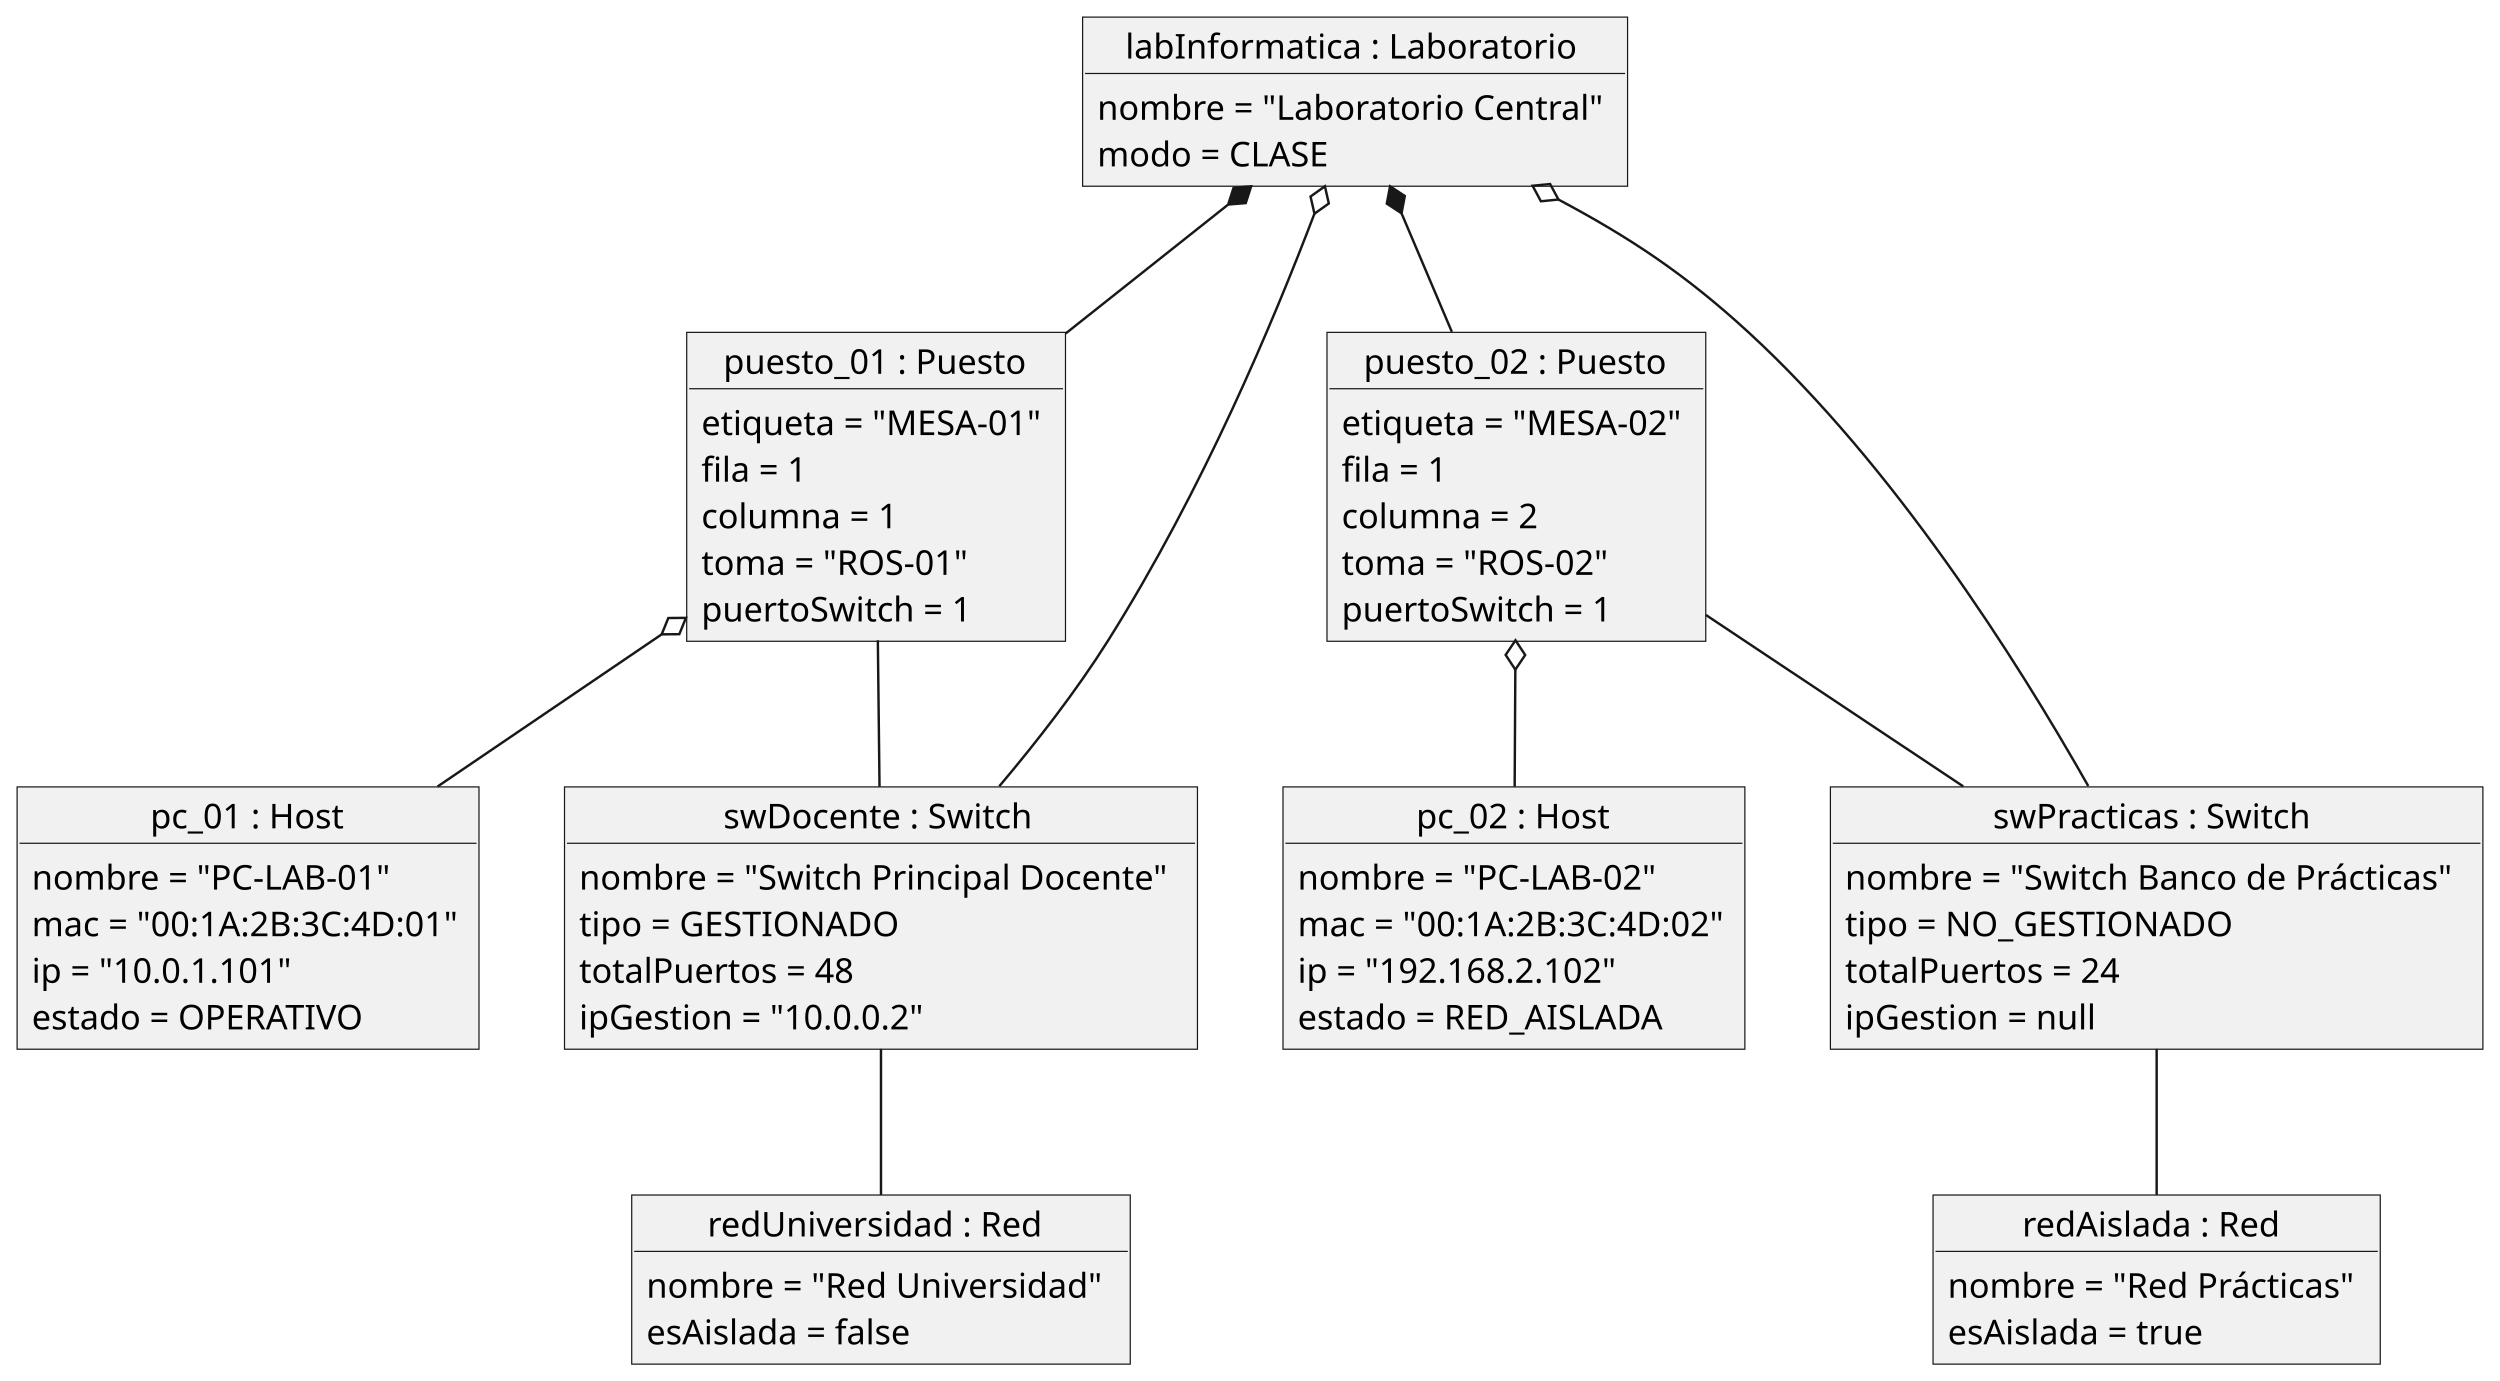
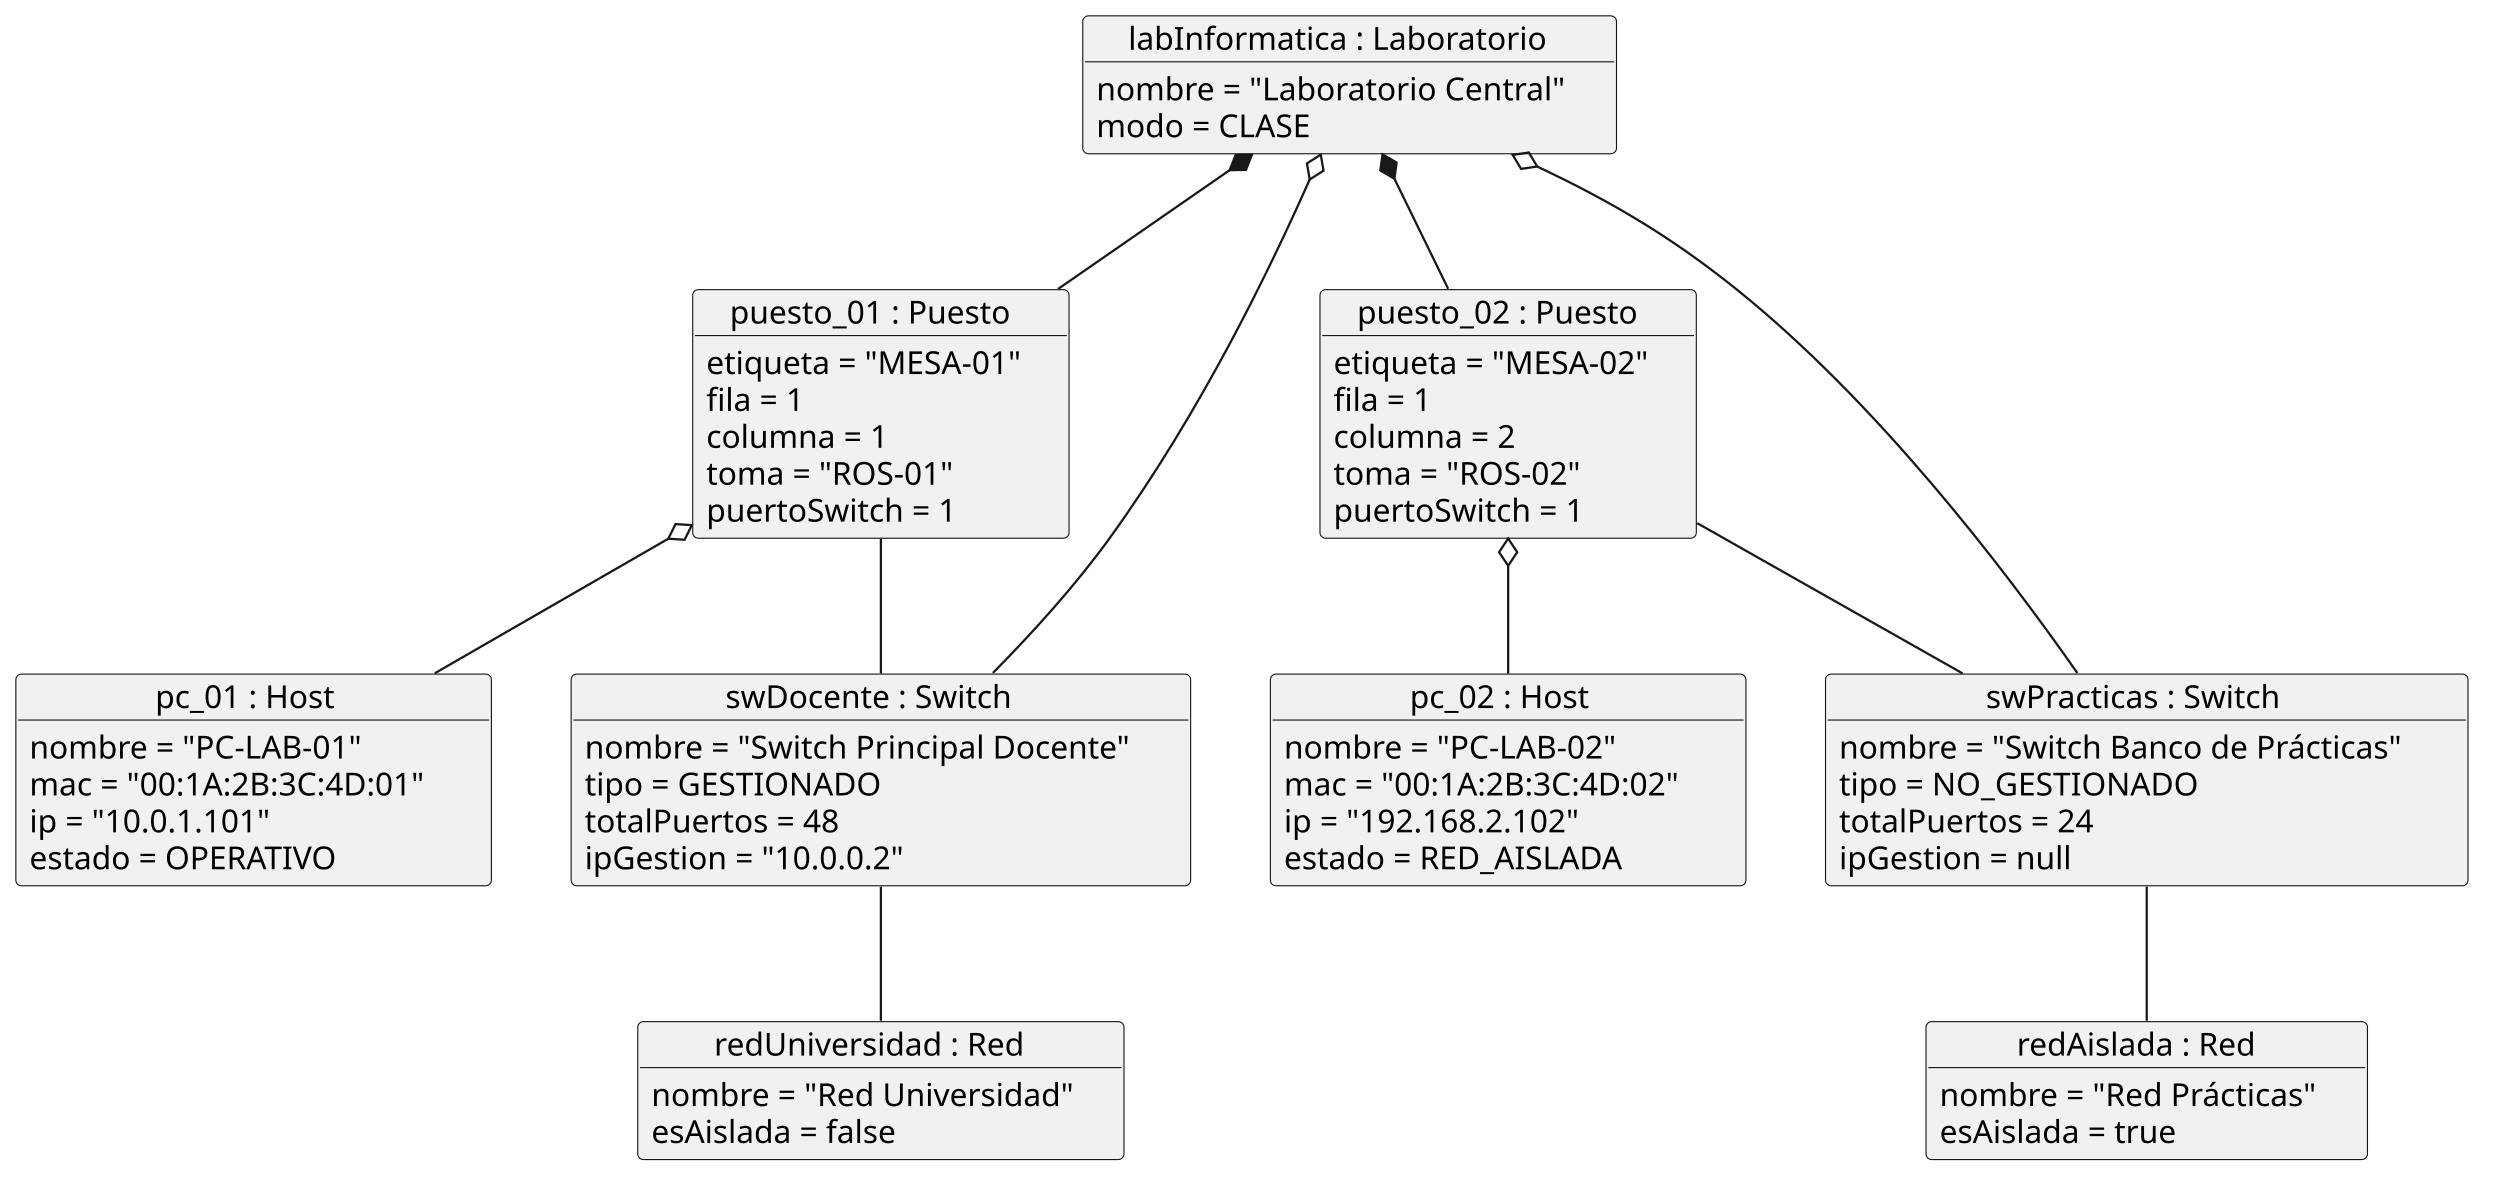
- <svg xmlns="http://www.w3.org/2000/svg" contentStyleType="text/css" height="565px" preserveAspectRatio="none" style="width:1023px;height:565px;background:#FFFFFF;" version="1.1" viewBox="0 0 1023 565" width="1023px" zoomAndPan="magnify">
+ <svg xmlns="http://www.w3.org/2000/svg" version="1.1" data-diagram-type="CLASS" style="width:1104px;height:527px;background:#FFFFFF;" width="1104px" height="527px" viewBox="0 0 1104 527" zoomAndPan="magnify" preserveAspectRatio="none" contentStyleType="text/css">
  <defs />
-   <g>
-     <g id="elem_lab">
-       <rect fill="#F1F1F1" height="69.204" style="stroke:#181818;stroke-width:0.5;" width="223" x="443" y="7" />
-       <text fill="#000000" font-family="sans-serif" font-size="14" lengthAdjust="spacing" textLength="188" x="460.5" y="23.966">labInformatica : Laboratorio</text>
-       <line style="stroke:#181818;stroke-width:0.5;" x1="444" x2="665" y1="30.068" y2="30.068" />
-       <text fill="#000000" font-family="sans-serif" font-size="14" lengthAdjust="spacing" textLength="211" x="449" y="49.034">nombre = "Laboratorio Central"</text>
-       <text fill="#000000" font-family="sans-serif" font-size="14" lengthAdjust="spacing" textLength="95" x="449" y="68.102">modo = CLASE</text>
+   <g font-family="sans-serif" lengthAdjust="spacing">
+     <g class="entity" data-qualified-name="lab" id="ent0001" data-source-line="1">
+       <rect x="478.15" y="7" width="235.699" height="60.891" fill="#F1F1F1" style="stroke:#181818;stroke-width:0.5;" rx="2.5" ry="2.5" />
+       <text x="498.235" y="21.995" fill="#000" font-size="14" textLength="195.528">labInformatica : Laboratorio</text>
+       <line x1="479.15" y1="27.297" x2="712.849" y2="27.297" style="stroke:#181818;stroke-width:0.5;" />
+       <text x="484.15" y="44.292" fill="#000" font-size="14" textLength="223.699">nombre = "Laboratorio Central"</text>
+       <text x="484.15" y="60.589" fill="#000" font-size="14" textLength="105.171">modo = CLASE</text>
    </g>
-     <g id="elem_puesto01">
-       <rect fill="#F1F1F1" height="126.407" style="stroke:#181818;stroke-width:0.5;" width="155" x="281" y="136" />
-       <text fill="#000000" font-family="sans-serif" font-size="14" lengthAdjust="spacing" textLength="125" x="296" y="152.966">puesto_01 : Puesto</text>
-       <line style="stroke:#181818;stroke-width:0.5;" x1="282" x2="435" y1="159.068" y2="159.068" />
-       <text fill="#000000" font-family="sans-serif" font-size="14" lengthAdjust="spacing" textLength="143" x="287" y="178.034">etiqueta = "MESA-01"</text>
-       <text fill="#000000" font-family="sans-serif" font-size="14" lengthAdjust="spacing" textLength="45" x="287" y="197.102">fila = 1</text>
-       <text fill="#000000" font-family="sans-serif" font-size="14" lengthAdjust="spacing" textLength="82" x="287" y="216.17">columna = 1</text>
-       <text fill="#000000" font-family="sans-serif" font-size="14" lengthAdjust="spacing" textLength="111" x="287" y="235.238">toma = "ROS-01"</text>
-       <text fill="#000000" font-family="sans-serif" font-size="14" lengthAdjust="spacing" textLength="113" x="287" y="254.305">puertoSwitch = 1</text>
+     <g class="entity" data-qualified-name="puesto01" id="ent0002" data-source-line="6">
+       <rect x="305.9" y="127.89" width="166.198" height="109.781" fill="#F1F1F1" style="stroke:#181818;stroke-width:0.5;" rx="2.5" ry="2.5" />
+       <text x="322.284" y="142.885" fill="#000" font-size="14" textLength="133.431">puesto_01 : Puesto</text>
+       <line x1="306.9" y1="148.187" x2="471.098" y2="148.187" style="stroke:#181818;stroke-width:0.5;" />
+       <text x="311.9" y="165.182" fill="#000" font-size="14" textLength="154.198">etiqueta = "MESA-01"</text>
+       <text x="311.9" y="181.479" fill="#000" font-size="14" textLength="50.825">fila = 1</text>
+       <text x="311.9" y="197.776" fill="#000" font-size="14" textLength="89.653">columna = 1</text>
+       <text x="311.9" y="214.073" fill="#000" font-size="14" textLength="122.281">toma = "ROS-01"</text>
+       <text x="311.9" y="230.369" fill="#000" font-size="14" textLength="122.008">puertoSwitch = 1</text>
    </g>
-     <g id="elem_puesto02">
-       <rect fill="#F1F1F1" height="126.407" style="stroke:#181818;stroke-width:0.5;" width="155" x="543" y="136" />
-       <text fill="#000000" font-family="sans-serif" font-size="14" lengthAdjust="spacing" textLength="125" x="558" y="152.966">puesto_02 : Puesto</text>
-       <line style="stroke:#181818;stroke-width:0.5;" x1="544" x2="697" y1="159.068" y2="159.068" />
-       <text fill="#000000" font-family="sans-serif" font-size="14" lengthAdjust="spacing" textLength="143" x="549" y="178.034">etiqueta = "MESA-02"</text>
-       <text fill="#000000" font-family="sans-serif" font-size="14" lengthAdjust="spacing" textLength="45" x="549" y="197.102">fila = 1</text>
-       <text fill="#000000" font-family="sans-serif" font-size="14" lengthAdjust="spacing" textLength="82" x="549" y="216.17">columna = 2</text>
-       <text fill="#000000" font-family="sans-serif" font-size="14" lengthAdjust="spacing" textLength="111" x="549" y="235.238">toma = "ROS-02"</text>
-       <text fill="#000000" font-family="sans-serif" font-size="14" lengthAdjust="spacing" textLength="113" x="549" y="254.305">puertoSwitch = 1</text>
+     <g class="entity" data-qualified-name="puesto02" id="ent0003" data-source-line="14">
+       <rect x="582.9" y="127.89" width="166.198" height="109.781" fill="#F1F1F1" style="stroke:#181818;stroke-width:0.5;" rx="2.5" ry="2.5" />
+       <text x="599.284" y="142.885" fill="#000" font-size="14" textLength="133.431">puesto_02 : Puesto</text>
+       <line x1="583.9" y1="148.187" x2="748.098" y2="148.187" style="stroke:#181818;stroke-width:0.5;" />
+       <text x="588.9" y="165.182" fill="#000" font-size="14" textLength="154.198">etiqueta = "MESA-02"</text>
+       <text x="588.9" y="181.479" fill="#000" font-size="14" textLength="50.825">fila = 1</text>
+       <text x="588.9" y="197.776" fill="#000" font-size="14" textLength="89.653">columna = 2</text>
+       <text x="588.9" y="214.073" fill="#000" font-size="14" textLength="122.281">toma = "ROS-02"</text>
+       <text x="588.9" y="230.369" fill="#000" font-size="14" textLength="122.008">puertoSwitch = 1</text>
    </g>
-     <g id="elem_host01">
-       <rect fill="#F1F1F1" height="107.34" style="stroke:#181818;stroke-width:0.5;" width="189" x="7" y="322" />
-       <text fill="#000000" font-family="sans-serif" font-size="14" lengthAdjust="spacing" textLength="80" x="61.5" y="338.966">pc_01 : Host</text>
-       <line style="stroke:#181818;stroke-width:0.5;" x1="8" x2="195" y1="345.068" y2="345.068" />
-       <text fill="#000000" font-family="sans-serif" font-size="14" lengthAdjust="spacing" textLength="149" x="13" y="364.034">nombre = "PC-LAB-01"</text>
-       <text fill="#000000" font-family="sans-serif" font-size="14" lengthAdjust="spacing" textLength="177" x="13" y="383.102">mac = "00:1A:2B:3C:4D:01"</text>
-       <text fill="#000000" font-family="sans-serif" font-size="14" lengthAdjust="spacing" textLength="109" x="13" y="402.17">ip = "10.0.1.101"</text>
-       <text fill="#000000" font-family="sans-serif" font-size="14" lengthAdjust="spacing" textLength="138" x="13" y="421.238">estado = OPERATIVO</text>
+     <g class="entity" data-qualified-name="host01" id="ent0004" data-source-line="22">
+       <rect x="7" y="297.68" width="210.003" height="93.484" fill="#F1F1F1" style="stroke:#181818;stroke-width:0.5;" rx="2.5" ry="2.5" />
+       <text x="68.556" y="312.675" fill="#000" font-size="14" textLength="86.892">pc_01 : Host</text>
+       <line x1="8" y1="317.977" x2="216.003" y2="317.977" style="stroke:#181818;stroke-width:0.5;" />
+       <text x="13" y="334.972" fill="#000" font-size="14" textLength="160.959">nombre = "PC-LAB-01"</text>
+       <text x="13" y="351.269" fill="#000" font-size="14" textLength="198.003">mac = "00:1A:2B:3C:4D:01"</text>
+       <text x="13" y="367.566" fill="#000" font-size="14" textLength="121.987">ip = "10.0.1.101"</text>
+       <text x="13" y="383.863" fill="#000" font-size="14" textLength="148.948">estado = OPERATIVO</text>
    </g>
-     <g id="elem_host02">
-       <rect fill="#F1F1F1" height="107.34" style="stroke:#181818;stroke-width:0.5;" width="189" x="525" y="322" />
-       <text fill="#000000" font-family="sans-serif" font-size="14" lengthAdjust="spacing" textLength="80" x="579.5" y="338.966">pc_02 : Host</text>
-       <line style="stroke:#181818;stroke-width:0.5;" x1="526" x2="713" y1="345.068" y2="345.068" />
-       <text fill="#000000" font-family="sans-serif" font-size="14" lengthAdjust="spacing" textLength="149" x="531" y="364.034">nombre = "PC-LAB-02"</text>
-       <text fill="#000000" font-family="sans-serif" font-size="14" lengthAdjust="spacing" textLength="177" x="531" y="383.102">mac = "00:1A:2B:3C:4D:02"</text>
-       <text fill="#000000" font-family="sans-serif" font-size="14" lengthAdjust="spacing" textLength="133" x="531" y="402.17">ip = "192.168.2.102"</text>
-       <text fill="#000000" font-family="sans-serif" font-size="14" lengthAdjust="spacing" textLength="151" x="531" y="421.238">estado = RED_AISLADA</text>
+     <g class="entity" data-qualified-name="host02" id="ent0005" data-source-line="29">
+       <rect x="561" y="297.68" width="210.003" height="93.484" fill="#F1F1F1" style="stroke:#181818;stroke-width:0.5;" rx="2.5" ry="2.5" />
+       <text x="622.556" y="312.675" fill="#000" font-size="14" textLength="86.892">pc_02 : Host</text>
+       <line x1="562" y1="317.977" x2="770.003" y2="317.977" style="stroke:#181818;stroke-width:0.5;" />
+       <text x="567" y="334.972" fill="#000" font-size="14" textLength="160.959">nombre = "PC-LAB-02"</text>
+       <text x="567" y="351.269" fill="#000" font-size="14" textLength="198.003">mac = "00:1A:2B:3C:4D:02"</text>
+       <text x="567" y="367.566" fill="#000" font-size="14" textLength="148.709">ip = "192.168.2.102"</text>
+       <text x="567" y="383.863" fill="#000" font-size="14" textLength="164.739">estado = RED_AISLADA</text>
    </g>
-     <g id="elem_swDocente">
-       <rect fill="#F1F1F1" height="107.34" style="stroke:#181818;stroke-width:0.5;" width="259" x="231" y="322" />
-       <text fill="#000000" font-family="sans-serif" font-size="14" lengthAdjust="spacing" textLength="129" x="296" y="338.966">swDocente : Switch</text>
-       <line style="stroke:#181818;stroke-width:0.5;" x1="232" x2="489" y1="345.068" y2="345.068" />
-       <text fill="#000000" font-family="sans-serif" font-size="14" lengthAdjust="spacing" textLength="247" x="237" y="364.034">nombre = "Switch Principal Docente"</text>
-       <text fill="#000000" font-family="sans-serif" font-size="14" lengthAdjust="spacing" textLength="133" x="237" y="383.102">tipo = GESTIONADO</text>
-       <text fill="#000000" font-family="sans-serif" font-size="14" lengthAdjust="spacing" textLength="113" x="237" y="402.17">totalPuertos = 48</text>
-       <text fill="#000000" font-family="sans-serif" font-size="14" lengthAdjust="spacing" textLength="144" x="237" y="421.238">ipGestion = "10.0.0.2"</text>
+     <g class="entity" data-qualified-name="swDocente" id="ent0006" data-source-line="36">
+       <rect x="252.22" y="297.68" width="273.563" height="93.484" fill="#F1F1F1" style="stroke:#181818;stroke-width:0.5;" rx="2.5" ry="2.5" />
+       <text x="320.362" y="312.675" fill="#000" font-size="14" textLength="137.279">swDocente : Switch</text>
+       <line x1="253.22" y1="317.977" x2="524.783" y2="317.977" style="stroke:#181818;stroke-width:0.5;" />
+       <text x="258.22" y="334.972" fill="#000" font-size="14" textLength="261.563">nombre = "Switch Principal Docente"</text>
+       <text x="258.22" y="351.269" fill="#000" font-size="14" textLength="141.593">tipo = GESTIONADO</text>
+       <text x="258.22" y="367.566" fill="#000" font-size="14" textLength="123.491">totalPuertos = 48</text>
+       <text x="258.22" y="383.863" fill="#000" font-size="14" textLength="157.746">ipGestion = "10.0.0.2"</text>
    </g>
-     <g id="elem_swPracticas">
-       <rect fill="#F1F1F1" height="107.34" style="stroke:#181818;stroke-width:0.5;" width="267" x="749" y="322" />
-       <text fill="#000000" font-family="sans-serif" font-size="14" lengthAdjust="spacing" textLength="134" x="815.5" y="338.966">swPracticas : Switch</text>
-       <line style="stroke:#181818;stroke-width:0.5;" x1="750" x2="1015" y1="345.068" y2="345.068" />
-       <text fill="#000000" font-family="sans-serif" font-size="14" lengthAdjust="spacing" textLength="255" x="755" y="364.034">nombre = "Switch Banco de Prácticas"</text>
-       <text fill="#000000" font-family="sans-serif" font-size="14" lengthAdjust="spacing" textLength="161" x="755" y="383.102">tipo = NO_GESTIONADO</text>
-       <text fill="#000000" font-family="sans-serif" font-size="14" lengthAdjust="spacing" textLength="113" x="755" y="402.17">totalPuertos = 24</text>
-       <text fill="#000000" font-family="sans-serif" font-size="14" lengthAdjust="spacing" textLength="106" x="755" y="421.238">ipGestion = null</text>
+     <g class="entity" data-qualified-name="swPracticas" id="ent0007" data-source-line="43">
+       <rect x="806.14" y="297.68" width="283.722" height="93.484" fill="#F1F1F1" style="stroke:#181818;stroke-width:0.5;" rx="2.5" ry="2.5" />
+       <text x="876.965" y="312.675" fill="#000" font-size="14" textLength="142.071">swPracticas : Switch</text>
+       <line x1="807.14" y1="317.977" x2="1088.862" y2="317.977" style="stroke:#181818;stroke-width:0.5;" />
+       <text x="812.14" y="334.972" fill="#000" font-size="14" textLength="271.722">nombre = "Switch Banco de Prácticas"</text>
+       <text x="812.14" y="351.269" fill="#000" font-size="14" textLength="170.085">tipo = NO_GESTIONADO</text>
+       <text x="812.14" y="367.566" fill="#000" font-size="14" textLength="123.491">totalPuertos = 24</text>
+       <text x="812.14" y="383.863" fill="#000" font-size="14" textLength="112.506">ipGestion = null</text>
    </g>
-     <g id="elem_redUniversidad">
-       <rect fill="#F1F1F1" height="69.204" style="stroke:#181818;stroke-width:0.5;" width="204" x="258.5" y="489" />
-       <text fill="#000000" font-family="sans-serif" font-size="14" lengthAdjust="spacing" textLength="142" x="289.5" y="505.966">redUniversidad : Red</text>
-       <line style="stroke:#181818;stroke-width:0.5;" x1="259.5" x2="461.5" y1="512.068" y2="512.068" />
-       <text fill="#000000" font-family="sans-serif" font-size="14" lengthAdjust="spacing" textLength="192" x="264.5" y="531.034">nombre = "Red Universidad"</text>
-       <text fill="#000000" font-family="sans-serif" font-size="14" lengthAdjust="spacing" textLength="112" x="264.5" y="550.102">esAislada = false</text>
+     <g class="entity" data-qualified-name="redUniversidad" id="ent0008" data-source-line="50">
+       <rect x="281.64" y="451.16" width="214.72" height="60.891" fill="#F1F1F1" style="stroke:#181818;stroke-width:0.5;" rx="2.5" ry="2.5" />
+       <text x="315.349" y="466.155" fill="#000" font-size="14" textLength="147.301">redUniversidad : Red</text>
+       <line x1="282.64" y1="471.457" x2="495.36" y2="471.457" style="stroke:#181818;stroke-width:0.5;" />
+       <text x="287.64" y="488.452" fill="#000" font-size="14" textLength="202.72">nombre = "Red Universidad"</text>
+       <text x="287.64" y="504.749" fill="#000" font-size="14" textLength="120.538">esAislada = false</text>
    </g>
-     <g id="elem_redAislada">
-       <rect fill="#F1F1F1" height="69.204" style="stroke:#181818;stroke-width:0.5;" width="183" x="791" y="489" />
-       <text fill="#000000" font-family="sans-serif" font-size="14" lengthAdjust="spacing" textLength="110" x="827.5" y="505.966">redAislada : Red</text>
-       <line style="stroke:#181818;stroke-width:0.5;" x1="792" x2="973" y1="512.068" y2="512.068" />
-       <text fill="#000000" font-family="sans-serif" font-size="14" lengthAdjust="spacing" textLength="171" x="797" y="531.034">nombre = "Red Prácticas"</text>
-       <text fill="#000000" font-family="sans-serif" font-size="14" lengthAdjust="spacing" textLength="108" x="797" y="550.102">esAislada = true</text>
+     <g class="entity" data-qualified-name="redAislada" id="ent0009" data-source-line="55">
+       <rect x="850.53" y="451.16" width="194.943" height="60.891" fill="#F1F1F1" style="stroke:#181818;stroke-width:0.5;" rx="2.5" ry="2.5" />
+       <text x="890.604" y="466.155" fill="#000" font-size="14" textLength="114.796">redAislada : Red</text>
+       <line x1="851.53" y1="471.457" x2="1044.473" y2="471.457" style="stroke:#181818;stroke-width:0.5;" />
+       <text x="856.53" y="488.452" fill="#000" font-size="14" textLength="182.943">nombre = "Red Prácticas"</text>
+       <text x="856.53" y="504.749" fill="#000" font-size="14" textLength="115.965">esAislada = true</text>
    </g>
-     <g id="link_lab_puesto01">
-       <path codeLine="62" d="M502.57,83.699 C480.39,101.299 461.96,115.92 436.11,136.43 " fill="none" id="lab-backto-puesto01" style="stroke:#181818;stroke-width:1.0;" />
-       <polygon fill="#181818" points="511.97,76.24,504.784,76.836,502.57,83.699,509.756,83.103,511.97,76.24" style="stroke:#181818;stroke-width:1.0;" />
+     <g class="link" data-entity-1="ent0001" data-entity-2="ent0002" id="lnk10" data-source-line="61" data-link-type="composition">
+       <path d="M542.995,75.153 C518.235,92.303 496.25,107.52 467.22,127.62" style="stroke:#181818;stroke-width:1;" fill="none" id="lab-backto-puesto01" codeLine="61" />
+       <polygon points="552.86,68.32,545.65,68.448,542.995,75.153,550.205,75.025,552.86,68.32" fill="#181818" style="stroke:#181818;stroke-width:1;stroke-linejoin:miter;stroke-miterlimit:10;" />
    </g>
-     <g id="link_lab_puesto02">
-       <path codeLine="63" d="M573.506,87.287 C580.896,104.707 585.47,115.47 594.1,135.8 " fill="none" id="lab-backto-puesto02" style="stroke:#181818;stroke-width:1.0;" />
-       <polygon fill="#181818" points="568.82,76.24,567.481,83.326,573.506,87.287,574.846,80.201,568.82,76.24" style="stroke:#181818;stroke-width:1.0;" />
+     <g class="link" data-entity-1="ent0001" data-entity-2="ent0003" id="lnk11" data-source-line="62" data-link-type="composition">
+       <path d="M615.776,78.933 C624.146,96.073 629.66,107.37 639.49,127.5" style="stroke:#181818;stroke-width:1;" fill="none" id="lab-backto-puesto02" codeLine="62" />
+       <polygon points="610.51,68.15,609.549,75.297,615.776,78.933,616.737,71.786,610.51,68.15" fill="#181818" style="stroke:#181818;stroke-width:1;stroke-linejoin:miter;stroke-miterlimit:10;" />
    </g>
-     <g id="link_lab_swDocente">
-       <path codeLine="64" d="M537.87,87.441 C520.95,131.761 492.45,200.02 453.5,262 C440.56,282.6 424.24,303.57 408.91,321.73 " fill="none" id="lab-backto-swDocente" style="stroke:#181818;stroke-width:1.0;" />
-       <polygon fill="none" points="542.15,76.23,536.273,80.409,537.87,87.441,543.747,83.262,542.15,76.23" style="stroke:#181818;stroke-width:1.0;" />
+     <g class="link" data-entity-1="ent0001" data-entity-2="ent0006" id="lnk12" data-source-line="63" data-link-type="aggregation">
+       <path d="M578.377,79.246 C560.467,119.546 530.39,181.78 490,237.68 C474.91,258.56 455.91,279.51 438.47,297.18" style="stroke:#181818;stroke-width:1;" fill="none" id="lab-backto-swDocente" codeLine="63" />
+       <polygon points="583.25,68.28,577.158,72.138,578.377,79.246,584.469,75.387,583.25,68.28" fill="none" style="stroke:#181818;stroke-width:1;stroke-linejoin:miter;stroke-miterlimit:10;" />
    </g>
-     <g id="link_lab_swPracticas">
-       <path codeLine="65" d="M637.719,81.656 C667.109,97.326 689.55,112.16 715.5,136 C774.87,190.54 825.09,269.7 854.51,321.63 " fill="none" id="lab-backto-swPracticas" style="stroke:#181818;stroke-width:1.0;" />
-       <polygon fill="none" points="627.13,76.01,630.543,82.362,637.719,81.656,634.306,75.303,627.13,76.01" style="stroke:#181818;stroke-width:1.0;" />
+     <g class="link" data-entity-1="ent0001" data-entity-2="ent0007" id="lnk13" data-source-line="64" data-link-type="aggregation">
+       <path d="M678.841,73.535 C710.911,88.755 737.23,103.96 767,127.89 C828.51,177.33 884.44,250.17 917.36,297.21" style="stroke:#181818;stroke-width:1;" fill="none" id="lab-backto-swPracticas" codeLine="64" />
+       <polygon points="668,68.39,671.706,74.576,678.841,73.535,675.136,67.349,668,68.39" fill="none" style="stroke:#181818;stroke-width:1;stroke-linejoin:miter;stroke-miterlimit:10;" />
    </g>
-     <g id="link_puesto01_swDocente">
-       <path codeLine="68" d="M359.21,262.01 C359.44,281.61 359.68,303.06 359.9,321.92 " fill="none" id="puesto01-swDocente" style="stroke:#181818;stroke-width:1.0;" />
+     <g class="link" data-entity-1="ent0002" data-entity-2="ent0006" id="lnk14" data-source-line="67" data-link-type="association">
+       <path d="M389,237.83 C389,257.19 389,278.81 389,297.42" style="stroke:#181818;stroke-width:1;" fill="none" id="puesto01-swDocente" codeLine="67" />
    </g>
-     <g id="link_puesto02_swPracticas">
-       <path codeLine="69" d="M698.05,251.65 C731.24,273.76 769.97,299.55 803.34,321.78 " fill="none" id="puesto02-swPracticas" style="stroke:#181818;stroke-width:1.0;" />
+     <g class="link" data-entity-1="ent0003" data-entity-2="ent0007" id="lnk15" data-source-line="68" data-link-type="association">
+       <path d="M749.47,231.03 C786.5,251.99 829.92,276.57 866.69,297.39" style="stroke:#181818;stroke-width:1;" fill="none" id="puesto02-swPracticas" codeLine="68" />
    </g>
-     <g id="link_puesto01_host01">
-       <path codeLine="72" d="M270.763,259.572 C238.563,281.442 211.22,300 179.04,321.85 " fill="none" id="puesto01-backto-host01" style="stroke:#181818;stroke-width:1.0;" />
-       <polygon fill="none" points="280.69,252.83,273.479,252.892,270.763,259.572,277.974,259.51,280.69,252.83" style="stroke:#181818;stroke-width:1.0;" />
+     <g class="link" data-entity-1="ent0002" data-entity-2="ent0004" id="lnk16" data-source-line="71" data-link-type="aggregation">
+       <path d="M295.122,237.89 C259.122,258.63 227.59,276.8 191.99,297.32" style="stroke:#181818;stroke-width:1;" fill="none" id="puesto01-backto-host01" codeLine="71" />
+       <polygon points="305.52,231.9,298.324,231.429,295.122,237.89,302.318,238.361,305.52,231.9" fill="none" style="stroke:#181818;stroke-width:1;stroke-linejoin:miter;stroke-miterlimit:10;" />
    </g>
-     <g id="link_puesto02_host02">
-       <path codeLine="73" d="M620.073,274.01 C619.963,293.61 619.91,303.06 619.8,321.92 " fill="none" id="puesto02-backto-host02" style="stroke:#181818;stroke-width:1.0;" />
-       <polygon fill="none" points="620.14,262.01,616.106,267.988,620.073,274.01,624.106,268.032,620.14,262.01" style="stroke:#181818;stroke-width:1.0;" />
+     <g class="link" data-entity-1="ent0003" data-entity-2="ent0005" id="lnk17" data-source-line="72" data-link-type="aggregation">
+       <path d="M666,249.83 C666,269.19 666,278.81 666,297.42" style="stroke:#181818;stroke-width:1;" fill="none" id="puesto02-backto-host02" codeLine="72" />
+       <polygon points="666,237.83,662,243.83,666,249.83,670,243.83,666,237.83" fill="none" style="stroke:#181818;stroke-width:1;stroke-linejoin:miter;stroke-miterlimit:10;" />
    </g>
-     <g id="link_swDocente_redUniversidad">
-       <path codeLine="76" d="M360.5,429.21 C360.5,449.14 360.5,471.26 360.5,488.96 " fill="none" id="swDocente-redUniversidad" style="stroke:#181818;stroke-width:1.0;" />
+     <g class="link" data-entity-1="ent0006" data-entity-2="ent0008" id="lnk18" data-source-line="75" data-link-type="association">
+       <path d="M389,391.56 C389,411.14 389,433.4 389,450.77" style="stroke:#181818;stroke-width:1;" fill="none" id="swDocente-redUniversidad" codeLine="75" />
    </g>
-     <g id="link_swPracticas_redAislada">
-       <path codeLine="77" d="M882.5,429.21 C882.5,449.14 882.5,471.26 882.5,488.96 " fill="none" id="swPracticas-redAislada" style="stroke:#181818;stroke-width:1.0;" />
+     <g class="link" data-entity-1="ent0007" data-entity-2="ent0009" id="lnk19" data-source-line="76" data-link-type="association">
+       <path d="M948,391.56 C948,411.14 948,433.4 948,450.77" style="stroke:#181818;stroke-width:1;" fill="none" id="swPracticas-redAislada" codeLine="76" />
    </g>
  </g>
</svg>
